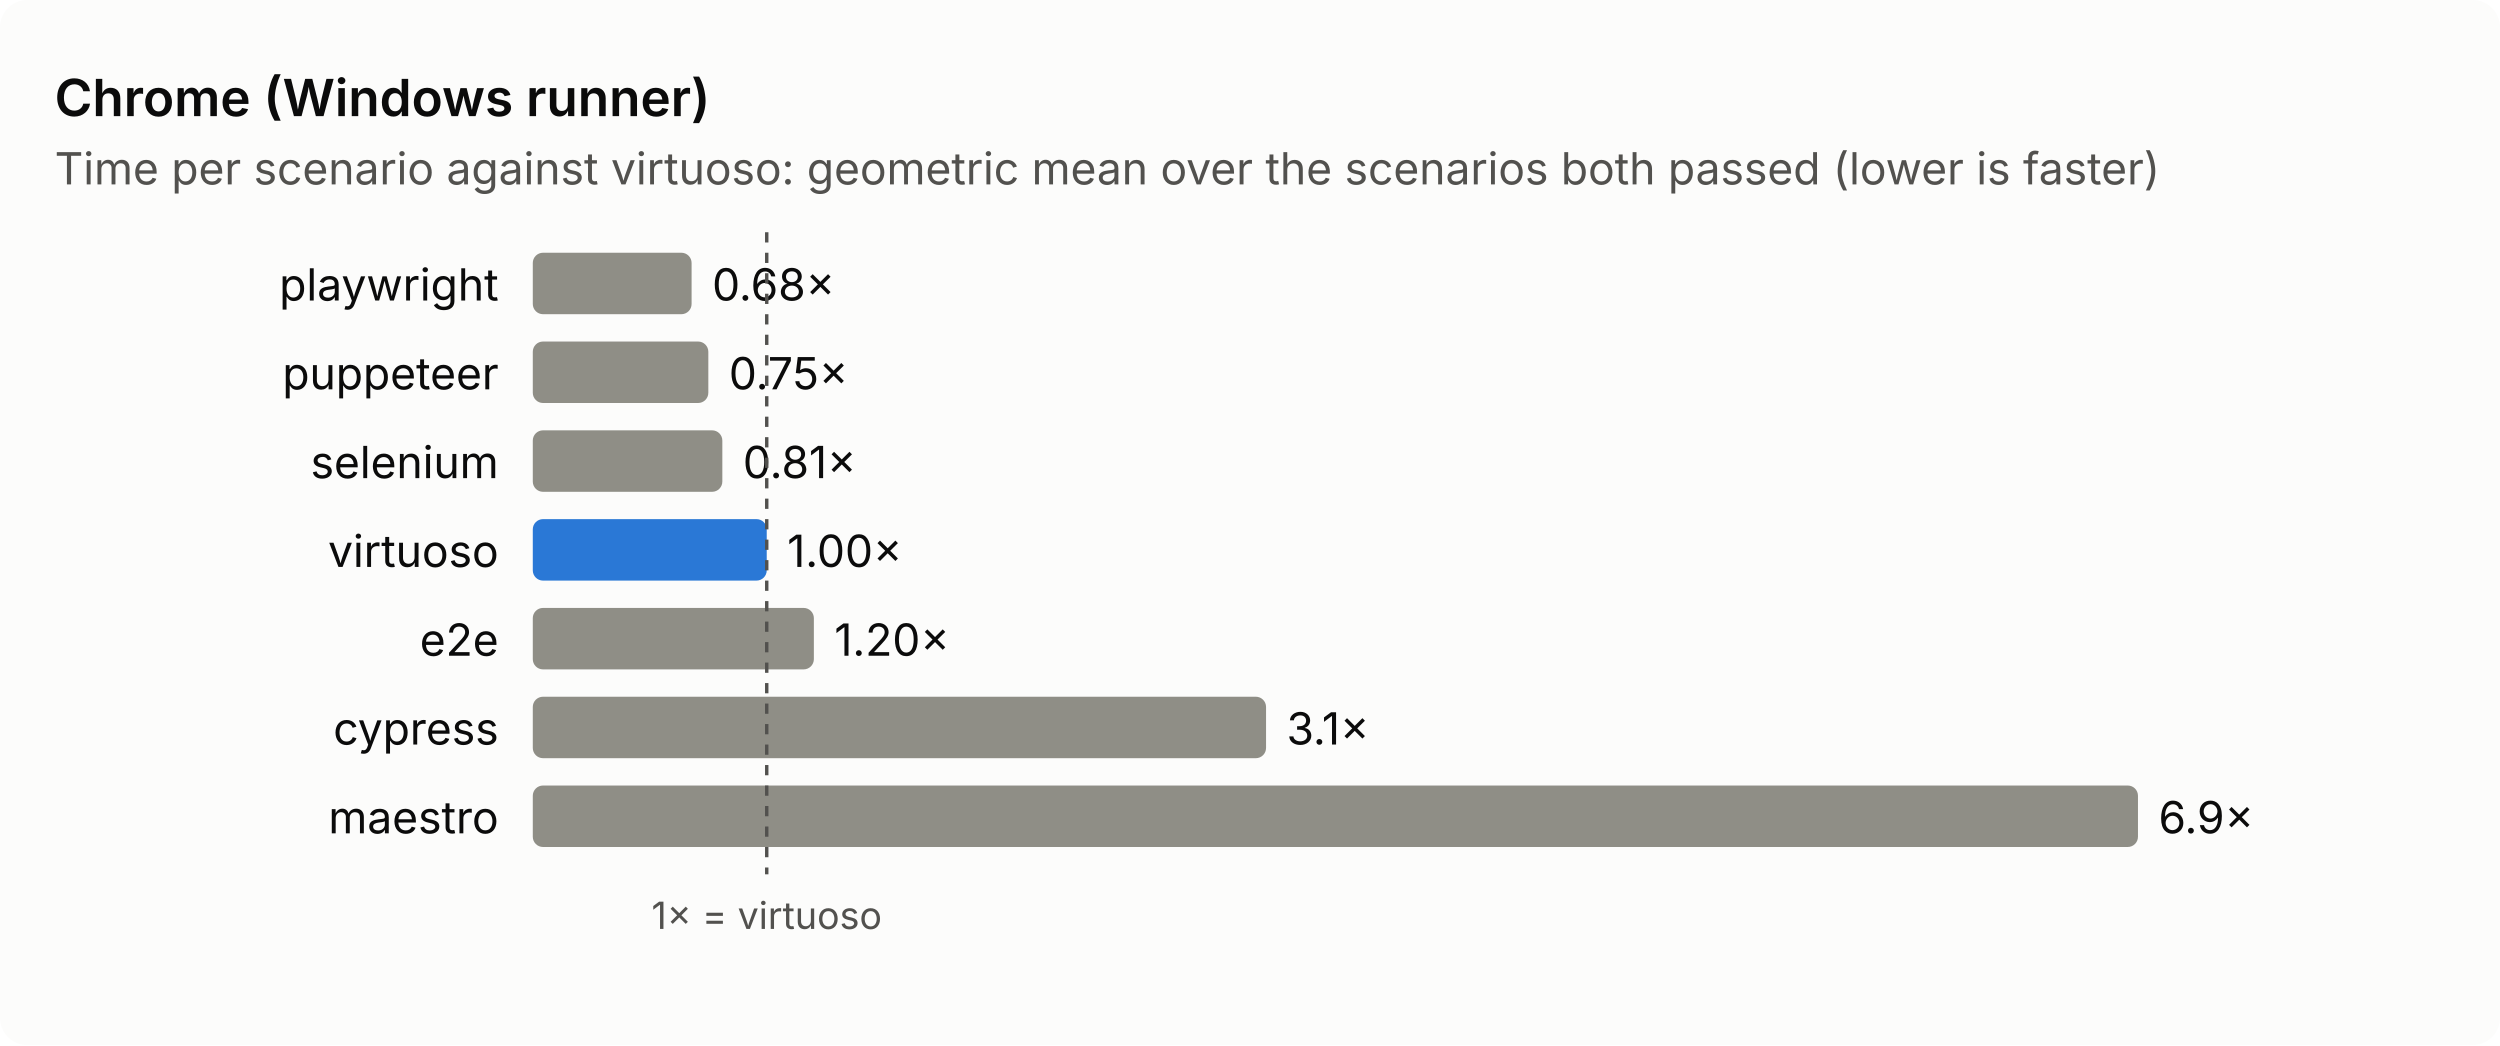
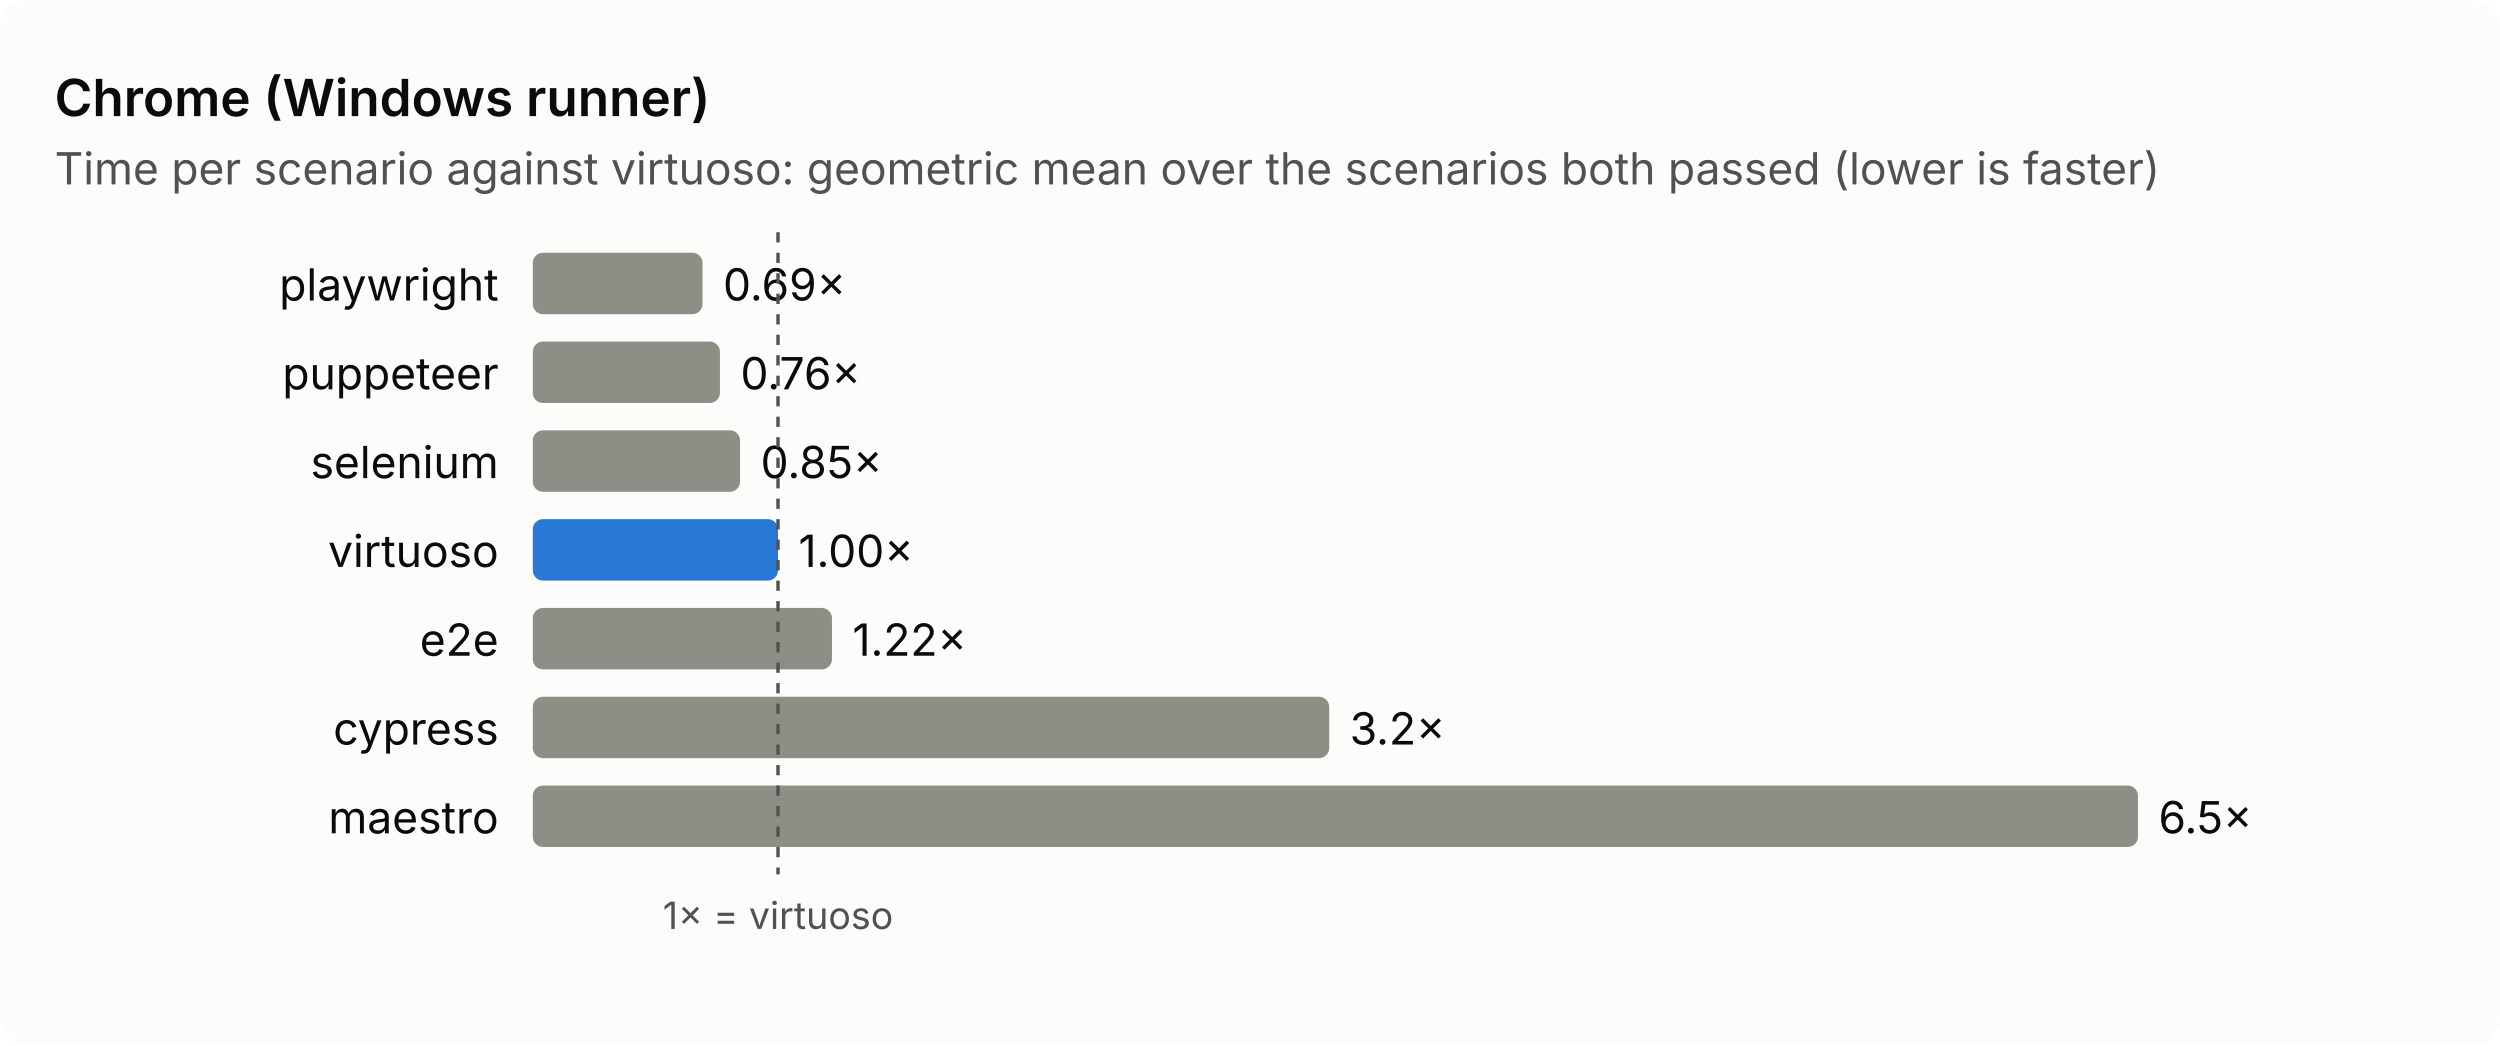
<svg xmlns="http://www.w3.org/2000/svg" viewBox="0 0 732 306" width="732" height="306" role="img" aria-label="Chrome (Windows runner): time per scenario against virtuoso">
  <style>text{font:13px system-ui,-apple-system,'Segoe UI',sans-serif;fill:#0b0b0b}.sub,.axis{fill:#52514e}.axis{font-size:11px}.title{font-size:15px;font-weight:600}.bg{fill:#fcfcfb}.bar{fill:#8f8e86}.base{fill:#2a78d6}.ref{stroke:#52514e;stroke-dasharray:3 3}@media (prefers-color-scheme: dark){.bg{fill:#1a1a19}text{fill:#f0efec}.sub,.axis{fill:#c3c2b7}.base{fill:#3987e5}.ref{stroke:#c3c2b7}}</style>
  <rect class="bg" width="732" height="306" rx="8" />
  <text class="title" x="16" y="34.0">Chrome (Windows runner)</text>
  <text class="sub" x="16" y="54.0">Time per scenario against virtuoso: geometric mean over the scenarios both passed (lower is faster)</text>
  <text x="146.0" y="88.0" text-anchor="end">playwright</text>
-   <rect class="bar" x="156" y="74.0" width="46.5" height="18" rx="3" />
-   <text x="208.5" y="88.0">0.68×</text>
+   <rect class="bar" x="156" y="74.0" width="49.7" height="18" rx="3" />
+   <text x="211.7" y="88.0">0.69×</text>
  <text x="146.0" y="114.0" text-anchor="end">puppeteer</text>
-   <rect class="bar" x="156" y="100.0" width="51.4" height="18" rx="3" />
-   <text x="213.4" y="114.0">0.75×</text>
+   <rect class="bar" x="156" y="100.0" width="54.8" height="18" rx="3" />
+   <text x="216.8" y="114.0">0.76×</text>
  <text x="146.0" y="140.0" text-anchor="end">selenium</text>
-   <rect class="bar" x="156" y="126.0" width="55.5" height="18" rx="3" />
-   <text x="217.5" y="140.0">0.81×</text>
+   <rect class="bar" x="156" y="126.0" width="60.7" height="18" rx="3" />
+   <text x="222.7" y="140.0">0.85×</text>
  <text x="146.0" y="166.0" text-anchor="end">virtuoso</text>
-   <rect class="bar base" x="156" y="152.0" width="68.5" height="18" rx="3" />
-   <text x="230.5" y="166.0">1.00×</text>
+   <rect class="bar base" x="156" y="152.0" width="71.8" height="18" rx="3" />
+   <text x="233.8" y="166.0">1.00×</text>
  <text x="146.0" y="192.0" text-anchor="end">e2e</text>
-   <rect class="bar" x="156" y="178.0" width="82.3" height="18" rx="3" />
-   <text x="244.3" y="192.0">1.20×</text>
+   <rect class="bar" x="156" y="178.0" width="87.6" height="18" rx="3" />
+   <text x="249.6" y="192.0">1.22×</text>
  <text x="146.0" y="218.0" text-anchor="end">cypress</text>
-   <rect class="bar" x="156" y="204.0" width="214.7" height="18" rx="3" />
-   <text x="376.7" y="218.0">3.1×</text>
+   <rect class="bar" x="156" y="204.0" width="233.2" height="18" rx="3" />
+   <text x="395.2" y="218.0">3.2×</text>
  <text x="146.0" y="244.0" text-anchor="end">maestro</text>
  <rect class="bar" x="156" y="230.0" width="470.0" height="18" rx="3" />
-   <text x="632.0" y="244.0">6.9×</text>
-   <line class="ref" x1="224.5" y1="68.0" x2="224.5" y2="256.0" />
-   <text class="axis" x="224.5" y="272.0" text-anchor="middle">1× = virtuoso</text>
+   <text x="632.0" y="244.0">6.5×</text>
+   <line class="ref" x1="227.8" y1="68.0" x2="227.8" y2="256.0" />
+   <text class="axis" x="227.8" y="272.0" text-anchor="middle">1× = virtuoso</text>
</svg>
